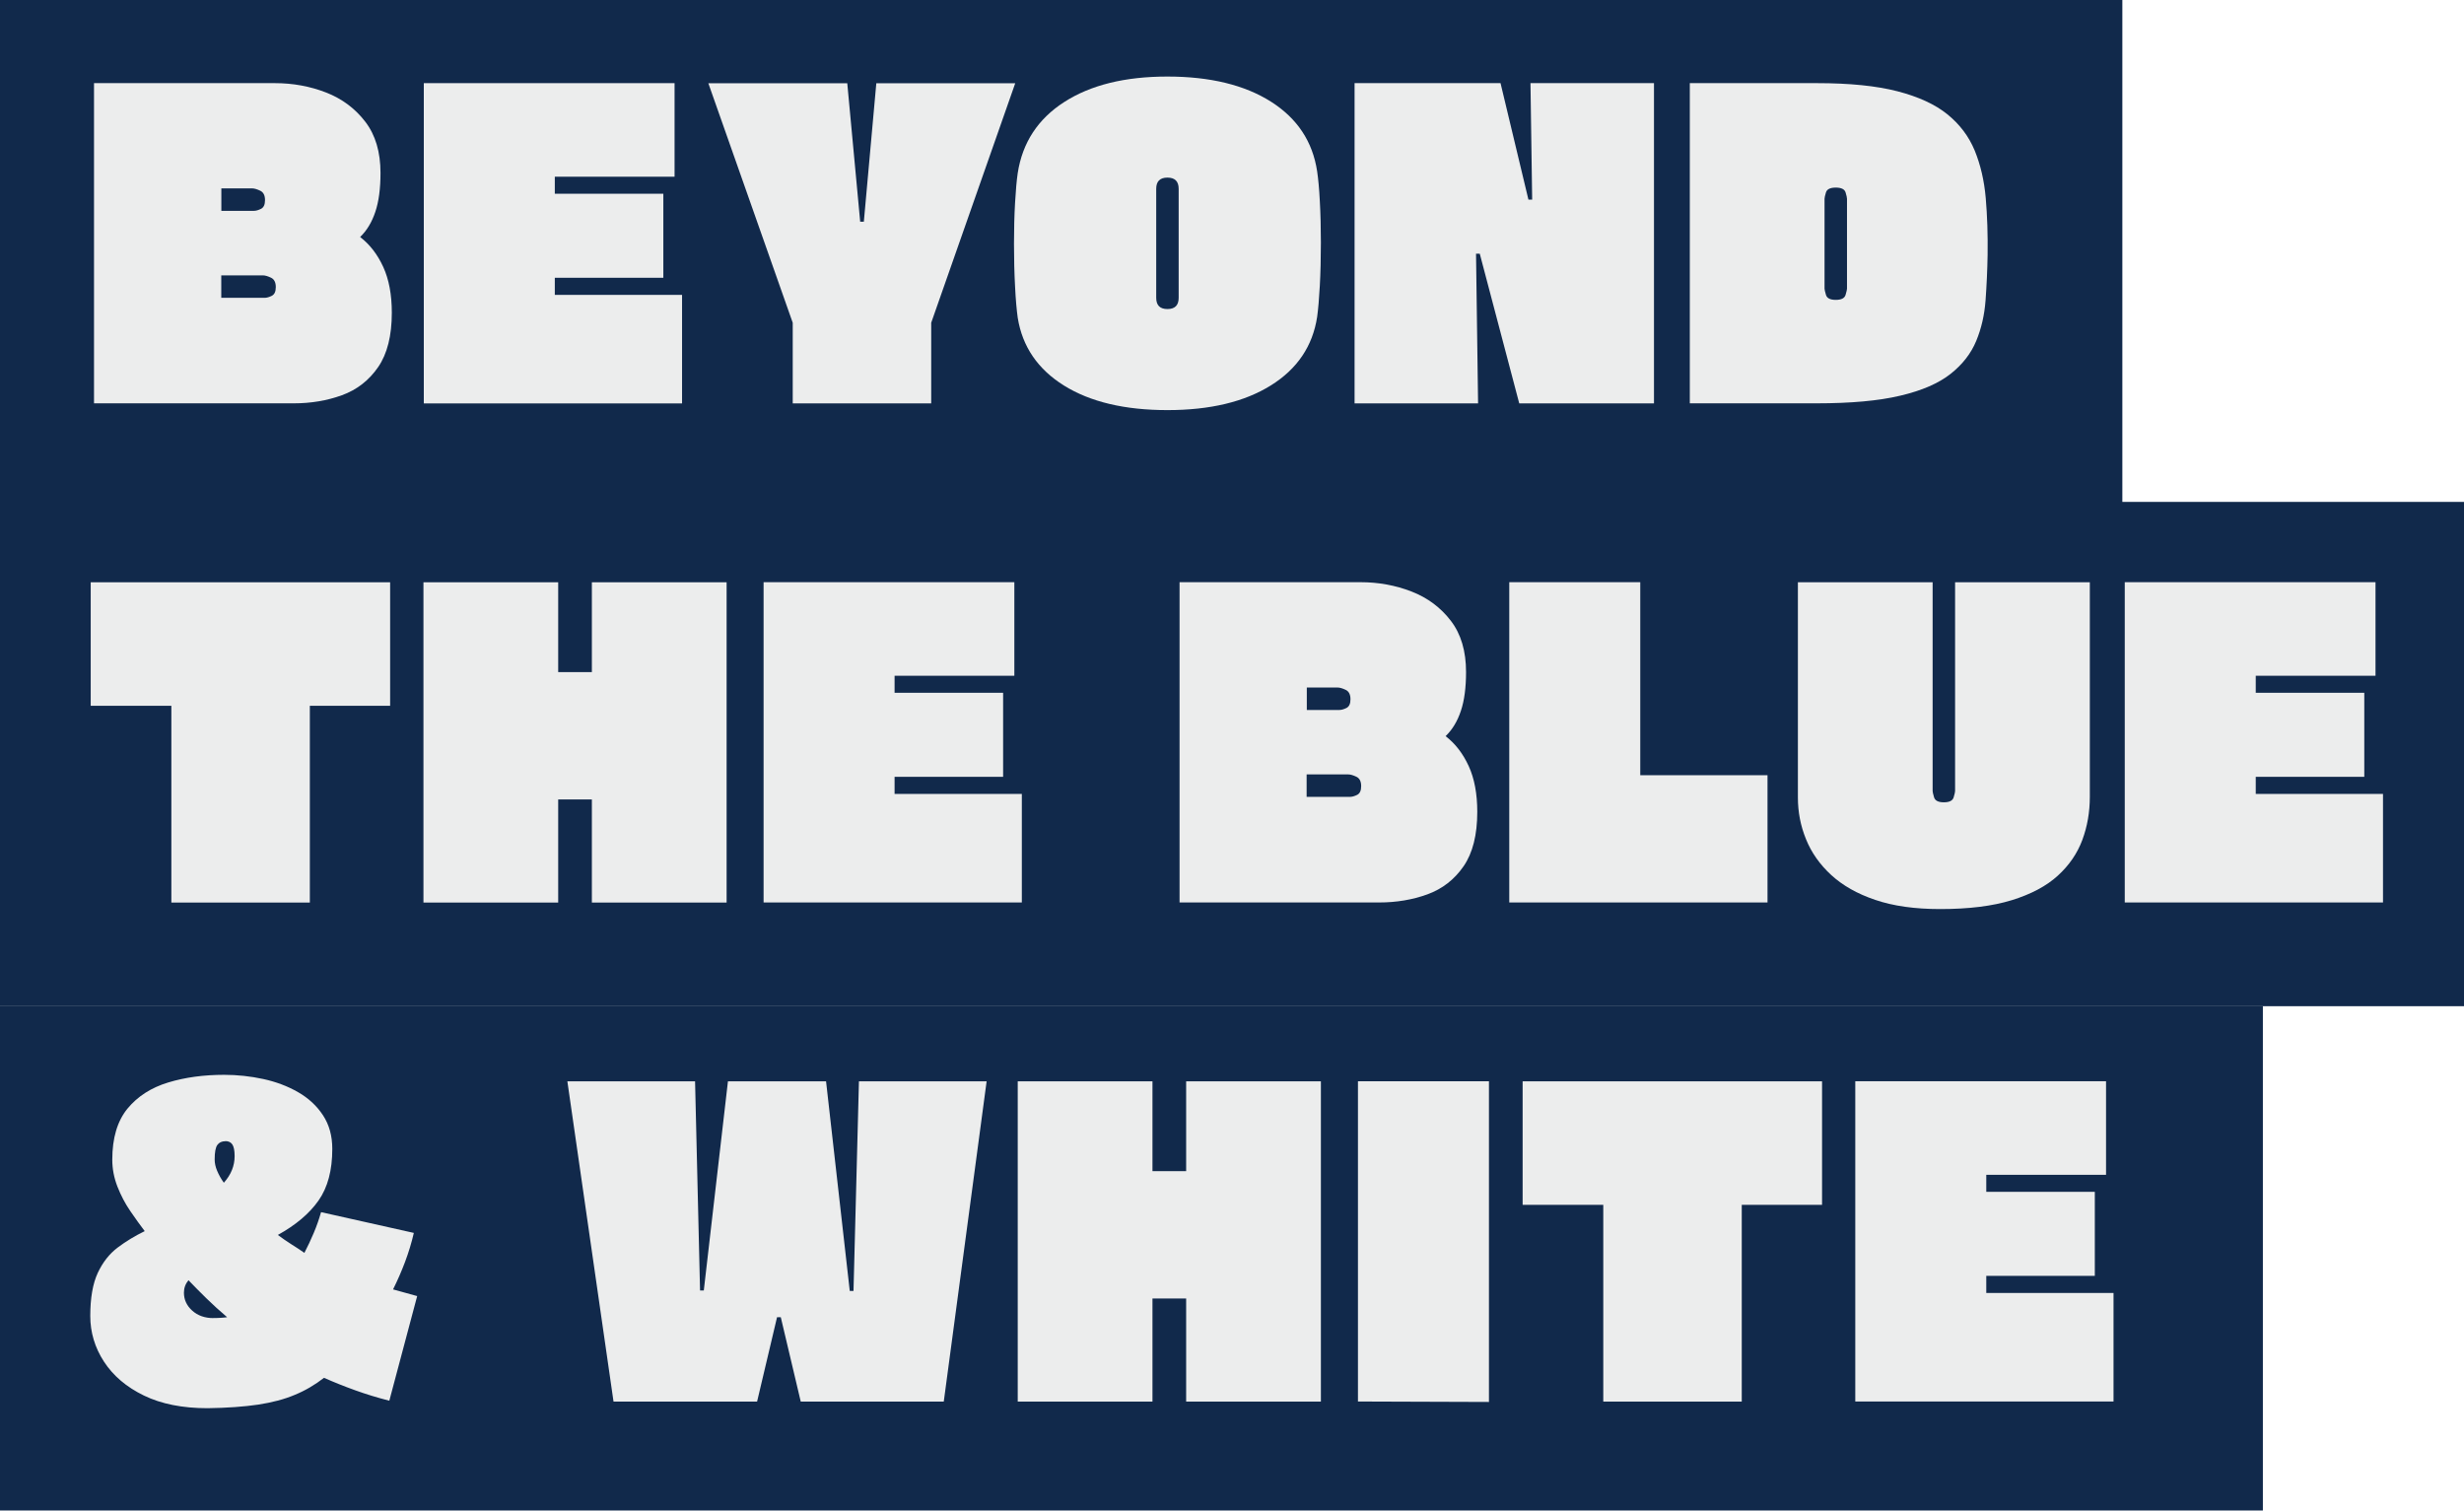
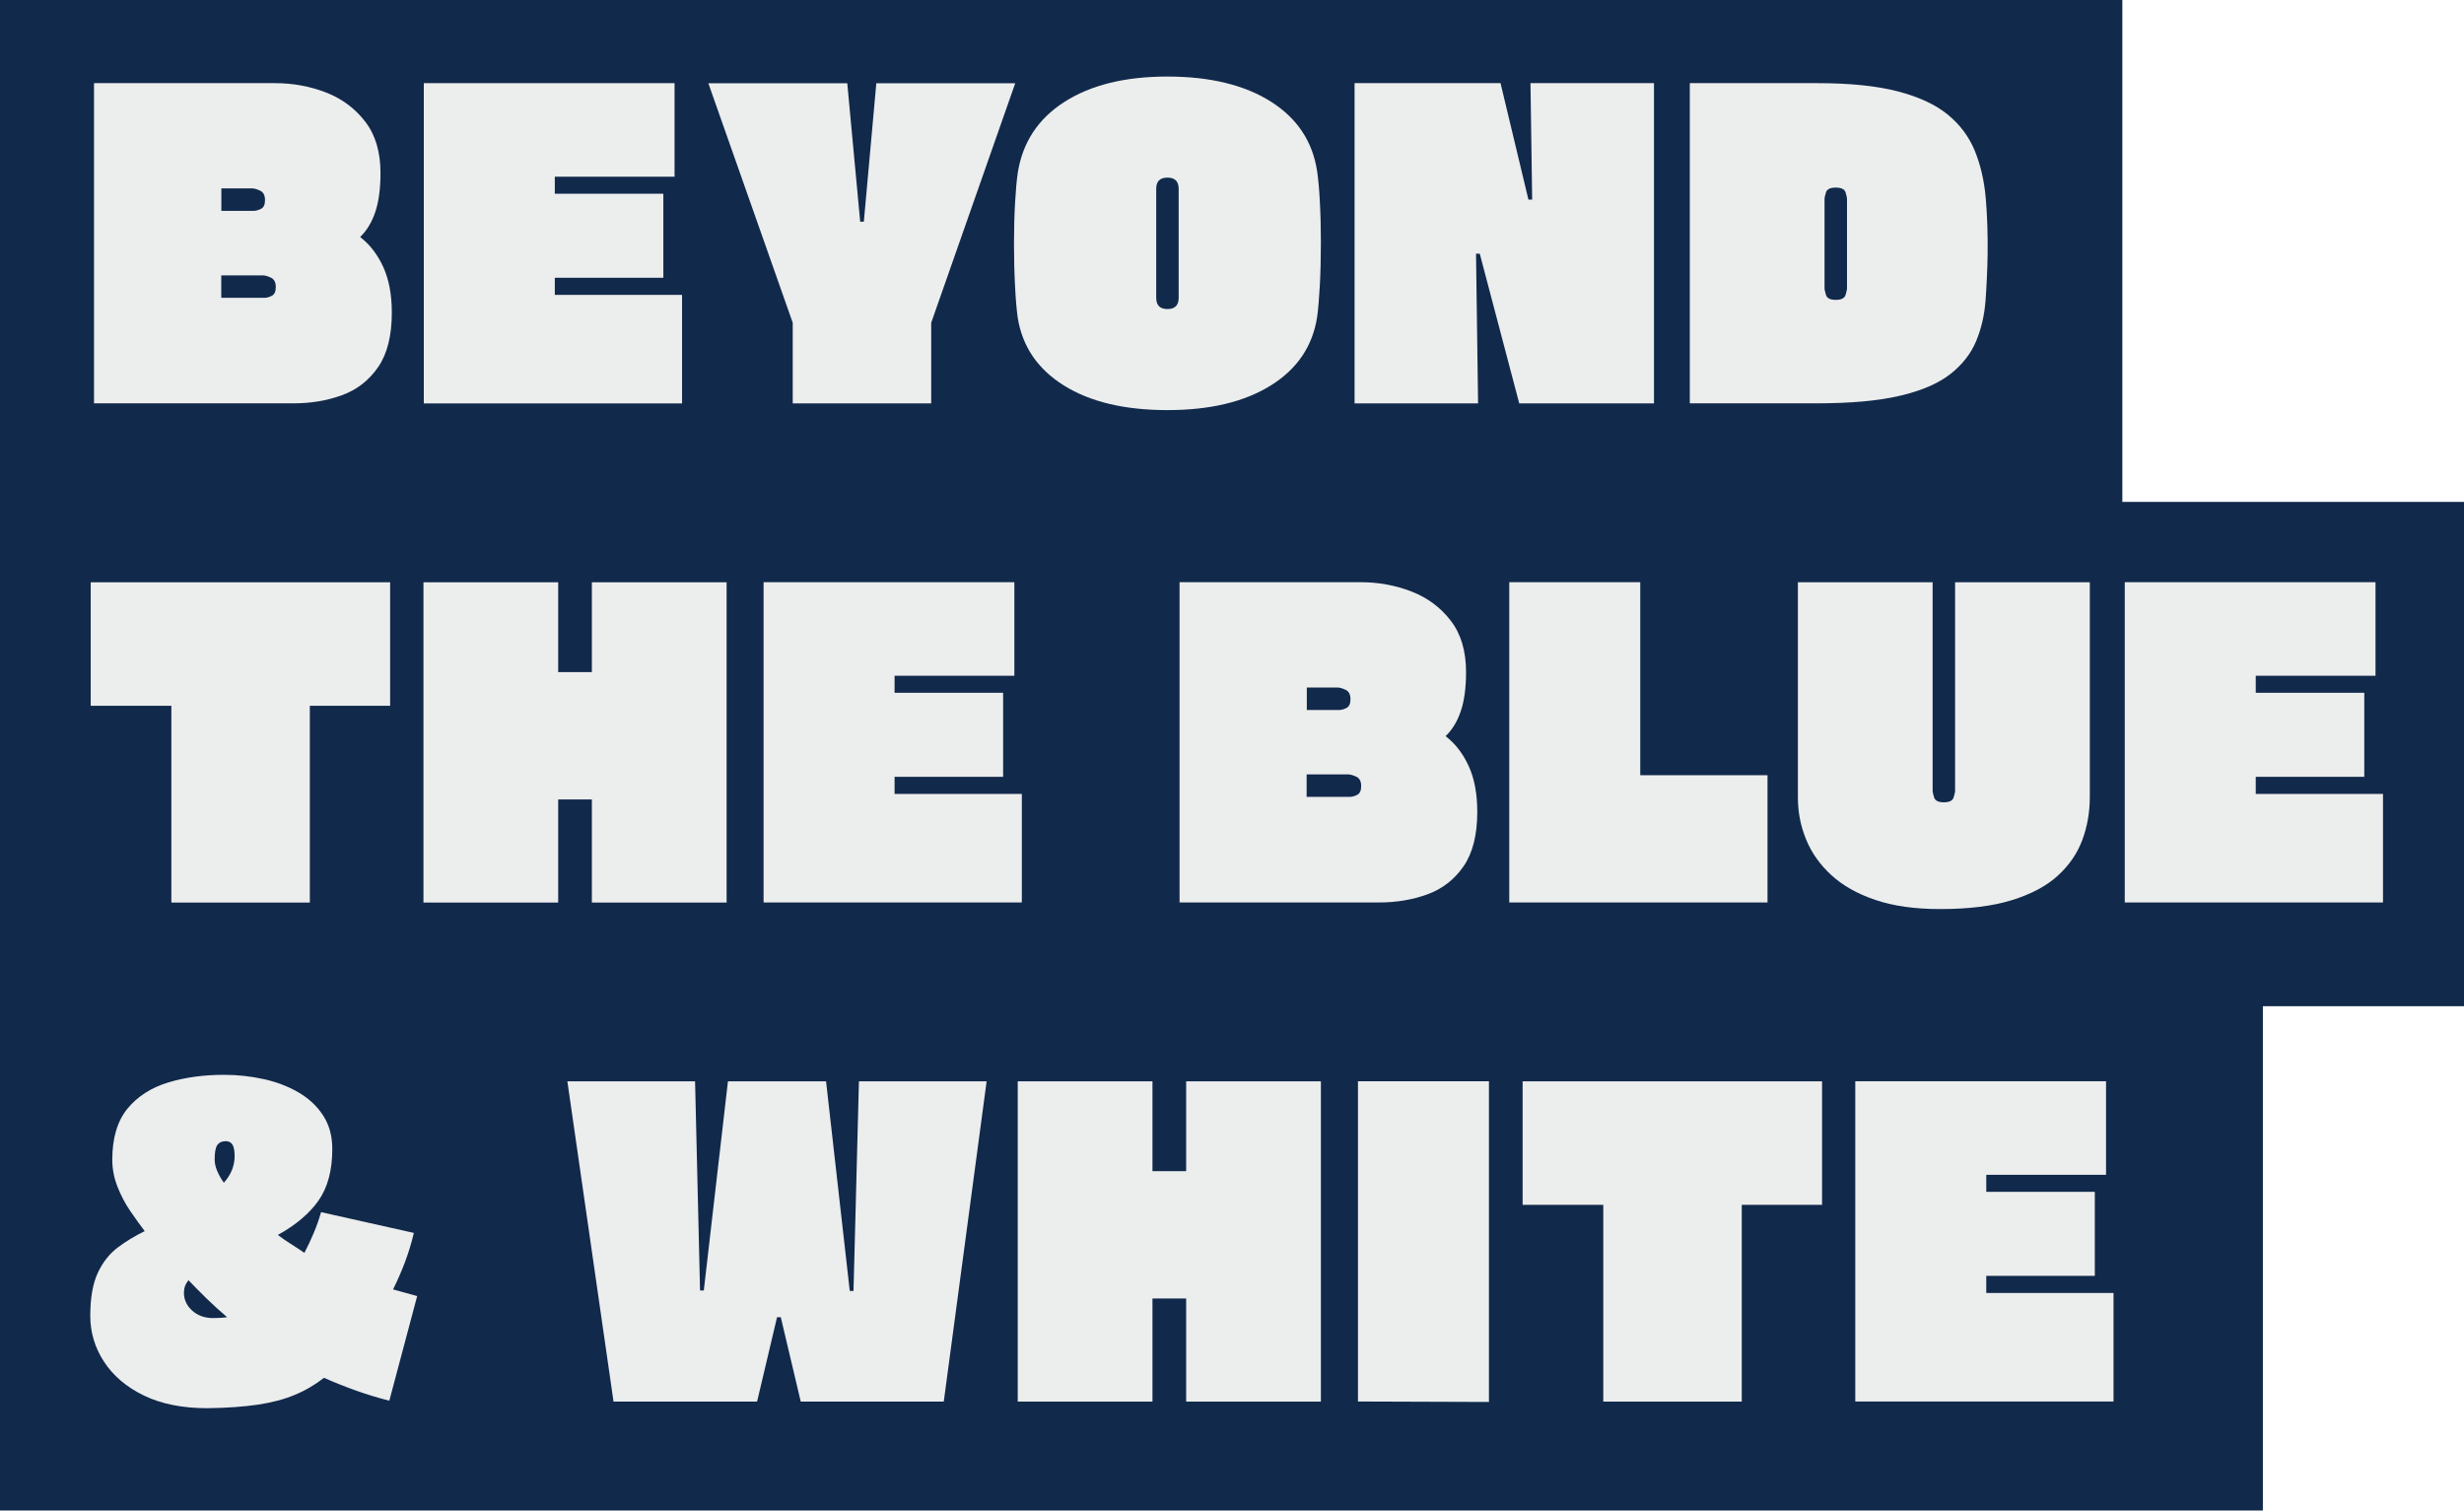
<svg xmlns="http://www.w3.org/2000/svg" id="Layer_1" data-name="Layer 1" viewBox="0 0 276.51 169.5">
  <defs>
    <style>
      .cls-1 {
        fill: #eceded;
      }

      .cls-2 {
        fill: #11294b;
      }
    </style>
  </defs>
  <g>
-     <rect class="cls-2" width="238.17" height="56.59" />
+     <rect class="cls-2" width="238.17" height="62.59" />
    <rect class="cls-2" y="56.32" width="276.51" height="56.59" />
-     <rect class="cls-2" y="112.91" width="253.94" height="56.59" />
+     <rect class="cls-2" y="106.91" width="253.94" height="62.59" />
  </g>
  <g>
    <path class="cls-1" d="M40.42,26.6c1.09.84,1.95,1.96,2.59,3.36.64,1.4.96,3.11.96,5.13,0,2.58-.51,4.62-1.54,6.11-1.03,1.49-2.38,2.54-4.06,3.15s-3.48.91-5.41.91H10.55V9.33h20.3c2.02,0,3.94.35,5.74,1.05,1.8.7,3.27,1.8,4.41,3.29,1.14,1.49,1.7,3.41,1.7,5.74,0,1.74-.19,3.2-.58,4.36-.39,1.17-.96,2.11-1.7,2.82ZM28.29,21.14h-3.45v2.52h3.64c.25,0,.52-.08.82-.23.3-.16.44-.48.44-.98,0-.53-.18-.88-.54-1.05-.36-.17-.66-.26-.91-.26ZM24.84,33.42h4.85c.25,0,.52-.08.82-.23.3-.16.44-.48.44-.98,0-.53-.18-.88-.54-1.05-.36-.17-.66-.26-.91-.26h-4.67v2.52Z" />
    <path class="cls-1" d="M62.26,31.18v1.91h14.28v12.18h-28.98V9.33h28.14v10.5h-13.44v1.91h12.18v9.43h-12.18Z" />
    <path class="cls-1" d="M96.94,24.88l1.4-15.54h15.59l-9.43,26.88v9.05h-15.54v-9.05l-9.47-26.88h15.59l1.45,15.54h.42Z" />
    <path class="cls-1" d="M147.81,35.56c-.5,3.27-2.22,5.83-5.18,7.68-2.96,1.85-6.83,2.78-11.62,2.78s-8.66-.92-11.6-2.75c-2.94-1.83-4.68-4.37-5.2-7.61-.12-.87-.23-2.04-.3-3.52-.08-1.48-.12-3.07-.12-4.78s.04-3.18.12-4.6c.08-1.42.18-2.53.3-3.34.53-3.42,2.27-6.08,5.23-7.98,2.96-1.9,6.81-2.85,11.57-2.85s8.66.94,11.62,2.82c2.96,1.88,4.68,4.49,5.18,7.82.12.81.23,1.92.3,3.34.08,1.42.12,2.96.12,4.64,0,1.77-.04,3.39-.12,4.85-.08,1.46-.18,2.63-.3,3.5ZM132.27,33.42v-12.23c0-.84-.42-1.26-1.26-1.26s-1.26.42-1.26,1.26v12.23c0,.84.42,1.26,1.26,1.26s1.26-.42,1.26-1.26Z" />
    <path class="cls-1" d="M165.87,45.27h-13.86V9.33h16.38l3.13,13.07h.42l-.19-13.07h13.86v35.94h-15.12l-4.43-16.8h-.42l.23,16.8Z" />
    <path class="cls-1" d="M189.63,9.33h14.28c3.64,0,6.64.3,9.01.91,2.36.61,4.24,1.47,5.62,2.59,1.38,1.12,2.4,2.47,3.06,4.06.65,1.59,1.07,3.37,1.24,5.34.17,1.98.24,4.1.21,6.37-.03,1.74-.11,3.44-.23,5.09-.12,1.65-.47,3.17-1.05,4.57-.58,1.4-1.53,2.63-2.87,3.69s-3.22,1.88-5.65,2.45c-2.43.58-5.57.86-9.43.86h-14.19V9.33ZM207.27,32.39v-10.08c0-.12-.05-.37-.16-.72-.11-.36-.48-.54-1.1-.54s-.99.18-1.1.54c-.11.36-.16.6-.16.72v10.08c0,.09.05.33.16.7.11.37.47.56,1.1.56s.99-.19,1.1-.56c.11-.37.16-.61.16-.7Z" />
    <path class="cls-1" d="M43.78,65.34v13.86h-9.01v22.08h-15.54v-22.08h-9.05v-13.86h33.6Z" />
    <path class="cls-1" d="M66.42,75.42v-10.08h15.12v35.94h-15.12v-11.57h-3.78v11.57h-15.12v-35.94h15.12v10.08h3.78Z" />
    <path class="cls-1" d="M100.39,87.18v1.91h14.28v12.18h-28.98v-35.94h28.14v10.5h-13.44v1.91h12.18v9.43h-12.18Z" />
    <path class="cls-1" d="M162.23,82.61c1.09.84,1.95,1.96,2.59,3.36.64,1.4.96,3.11.96,5.13,0,2.58-.51,4.62-1.54,6.11-1.03,1.49-2.38,2.54-4.06,3.15s-3.48.91-5.41.91h-22.4v-35.94h20.3c2.02,0,3.94.35,5.74,1.05,1.8.7,3.27,1.8,4.41,3.29,1.14,1.49,1.7,3.41,1.7,5.74,0,1.74-.19,3.2-.58,4.36-.39,1.17-.96,2.11-1.7,2.82ZM150.1,77.15h-3.45v2.52h3.64c.25,0,.52-.08.82-.23.3-.16.44-.48.44-.98,0-.53-.18-.88-.54-1.05-.36-.17-.66-.26-.91-.26ZM146.64,89.42h4.85c.25,0,.52-.08.82-.23.3-.16.44-.48.44-.98,0-.53-.18-.88-.54-1.05-.36-.17-.66-.26-.91-.26h-4.67v2.52Z" />
    <path class="cls-1" d="M184.07,65.34v21.65h14.28v14.28h-28.98v-35.94h14.7Z" />
    <path class="cls-1" d="M201.76,65.34h15.12v23.43c0,.09.05.33.16.7.11.37.47.56,1.1.56s.99-.19,1.1-.56c.11-.37.16-.61.16-.7v-23.43h15.12v24.08c0,1.71-.28,3.32-.84,4.83-.56,1.51-1.48,2.85-2.75,4.01-1.28,1.17-3,2.08-5.16,2.75s-4.85,1-8.05,1c-2.83,0-5.26-.34-7.28-1.03-2.02-.68-3.67-1.62-4.95-2.8-1.28-1.18-2.22-2.52-2.82-4.01-.61-1.49-.91-3.05-.91-4.67v-24.17Z" />
    <path class="cls-1" d="M253.14,87.18v1.91h14.28v12.18h-28.98v-35.94h28.14v10.5h-13.44v1.91h12.18v9.43h-12.18Z" />
    <path class="cls-1" d="M46.82,145.42l-3.13,11.76c-1.34-.34-2.61-.73-3.83-1.17s-2.38-.9-3.5-1.4c-1,.78-2.08,1.42-3.27,1.91-1.18.5-2.56.86-4.13,1.1-1.57.23-3.46.37-5.67.4-2.8,0-5.18-.47-7.14-1.42-1.96-.95-3.45-2.22-4.48-3.8s-1.54-3.3-1.54-5.13c0-2.02.28-3.63.84-4.83.56-1.2,1.31-2.15,2.24-2.85s1.94-1.31,3.03-1.84c-.5-.65-1.03-1.4-1.61-2.24-.58-.84-1.06-1.76-1.45-2.75-.39-1-.58-2.01-.58-3.03,0-2.43.57-4.33,1.7-5.72,1.14-1.38,2.66-2.36,4.57-2.94,1.91-.58,4.01-.86,6.28-.86,1.49,0,2.96.16,4.39.47,1.43.31,2.73.8,3.9,1.47,1.17.67,2.1,1.53,2.8,2.59s1.05,2.32,1.05,3.78c0,2.4-.51,4.32-1.54,5.79s-2.55,2.75-4.57,3.87c.5.37,1,.72,1.49,1.03.5.31,1,.64,1.49.98.37-.71.72-1.46,1.05-2.24.33-.78.6-1.56.82-2.33l10.41,2.33c-.25,1.09-.58,2.17-.98,3.24-.4,1.07-.86,2.11-1.35,3.1l2.71.75ZM23.95,147.9c.25,0,.51,0,.77-.02.26-.01.52-.04.77-.07-.84-.72-1.62-1.42-2.33-2.12-.72-.7-1.38-1.38-2.01-2.03-.34.41-.51.87-.51,1.4,0,.78.31,1.45.93,2.01.62.56,1.42.84,2.38.84ZM25.3,128.06c-.4,0-.71.14-.91.42-.2.28-.3.82-.3,1.63,0,.41.09.83.28,1.28.19.45.44.9.75,1.33.81-.9,1.21-1.9,1.21-2.99,0-.62-.09-1.06-.26-1.31-.17-.25-.43-.37-.77-.37Z" />
    <path class="cls-1" d="M84.95,157.28h-16.1l-5.18-35.94h14.33l.56,23.47h.42l2.71-23.47h11.01l2.66,23.52h.42l.61-23.52h14.33l-4.81,35.94h-16.05l-2.24-9.47h-.42l-2.24,9.47Z" />
    <path class="cls-1" d="M133.11,131.42v-10.08h15.12v35.94h-15.12v-11.57h-3.78v11.57h-15.12v-35.94h15.12v10.08h3.78Z" />
    <path class="cls-1" d="M167.09,157.32l-14.7-.05v-35.94h14.7v35.98Z" />
    <path class="cls-1" d="M204.47,121.34v13.86h-9.01v22.08h-15.54v-22.08h-9.05v-13.86h33.6Z" />
    <path class="cls-1" d="M222.9,143.18v1.91h14.28v12.18h-28.98v-35.94h28.14v10.5h-13.44v1.91h12.18v9.43h-12.18Z" />
  </g>
</svg>
